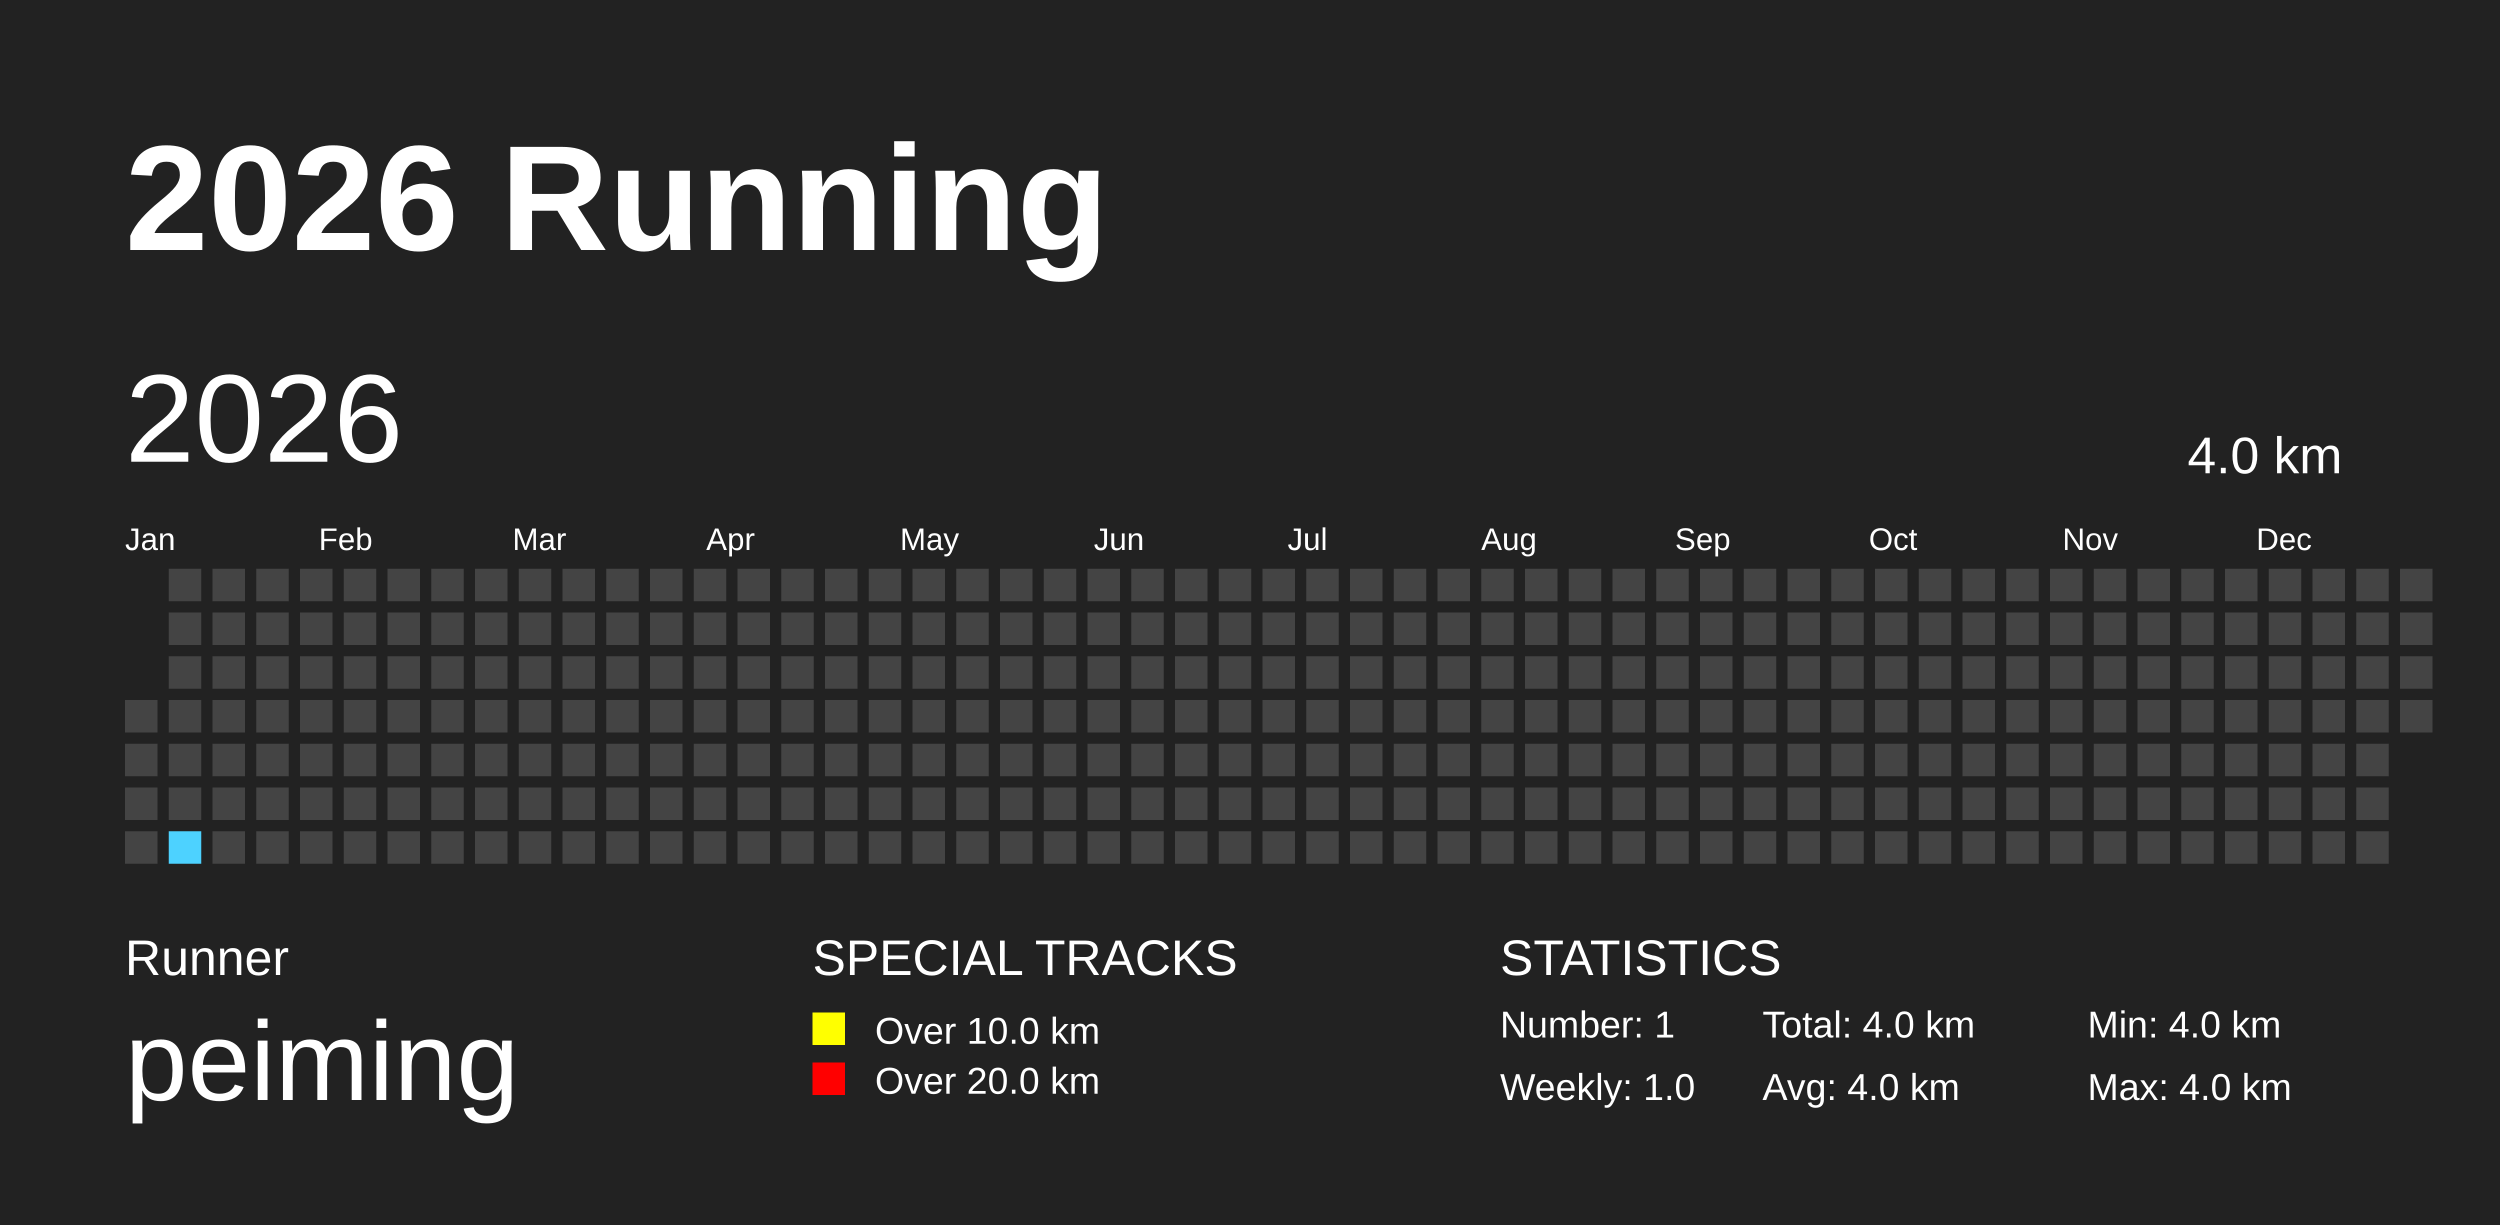
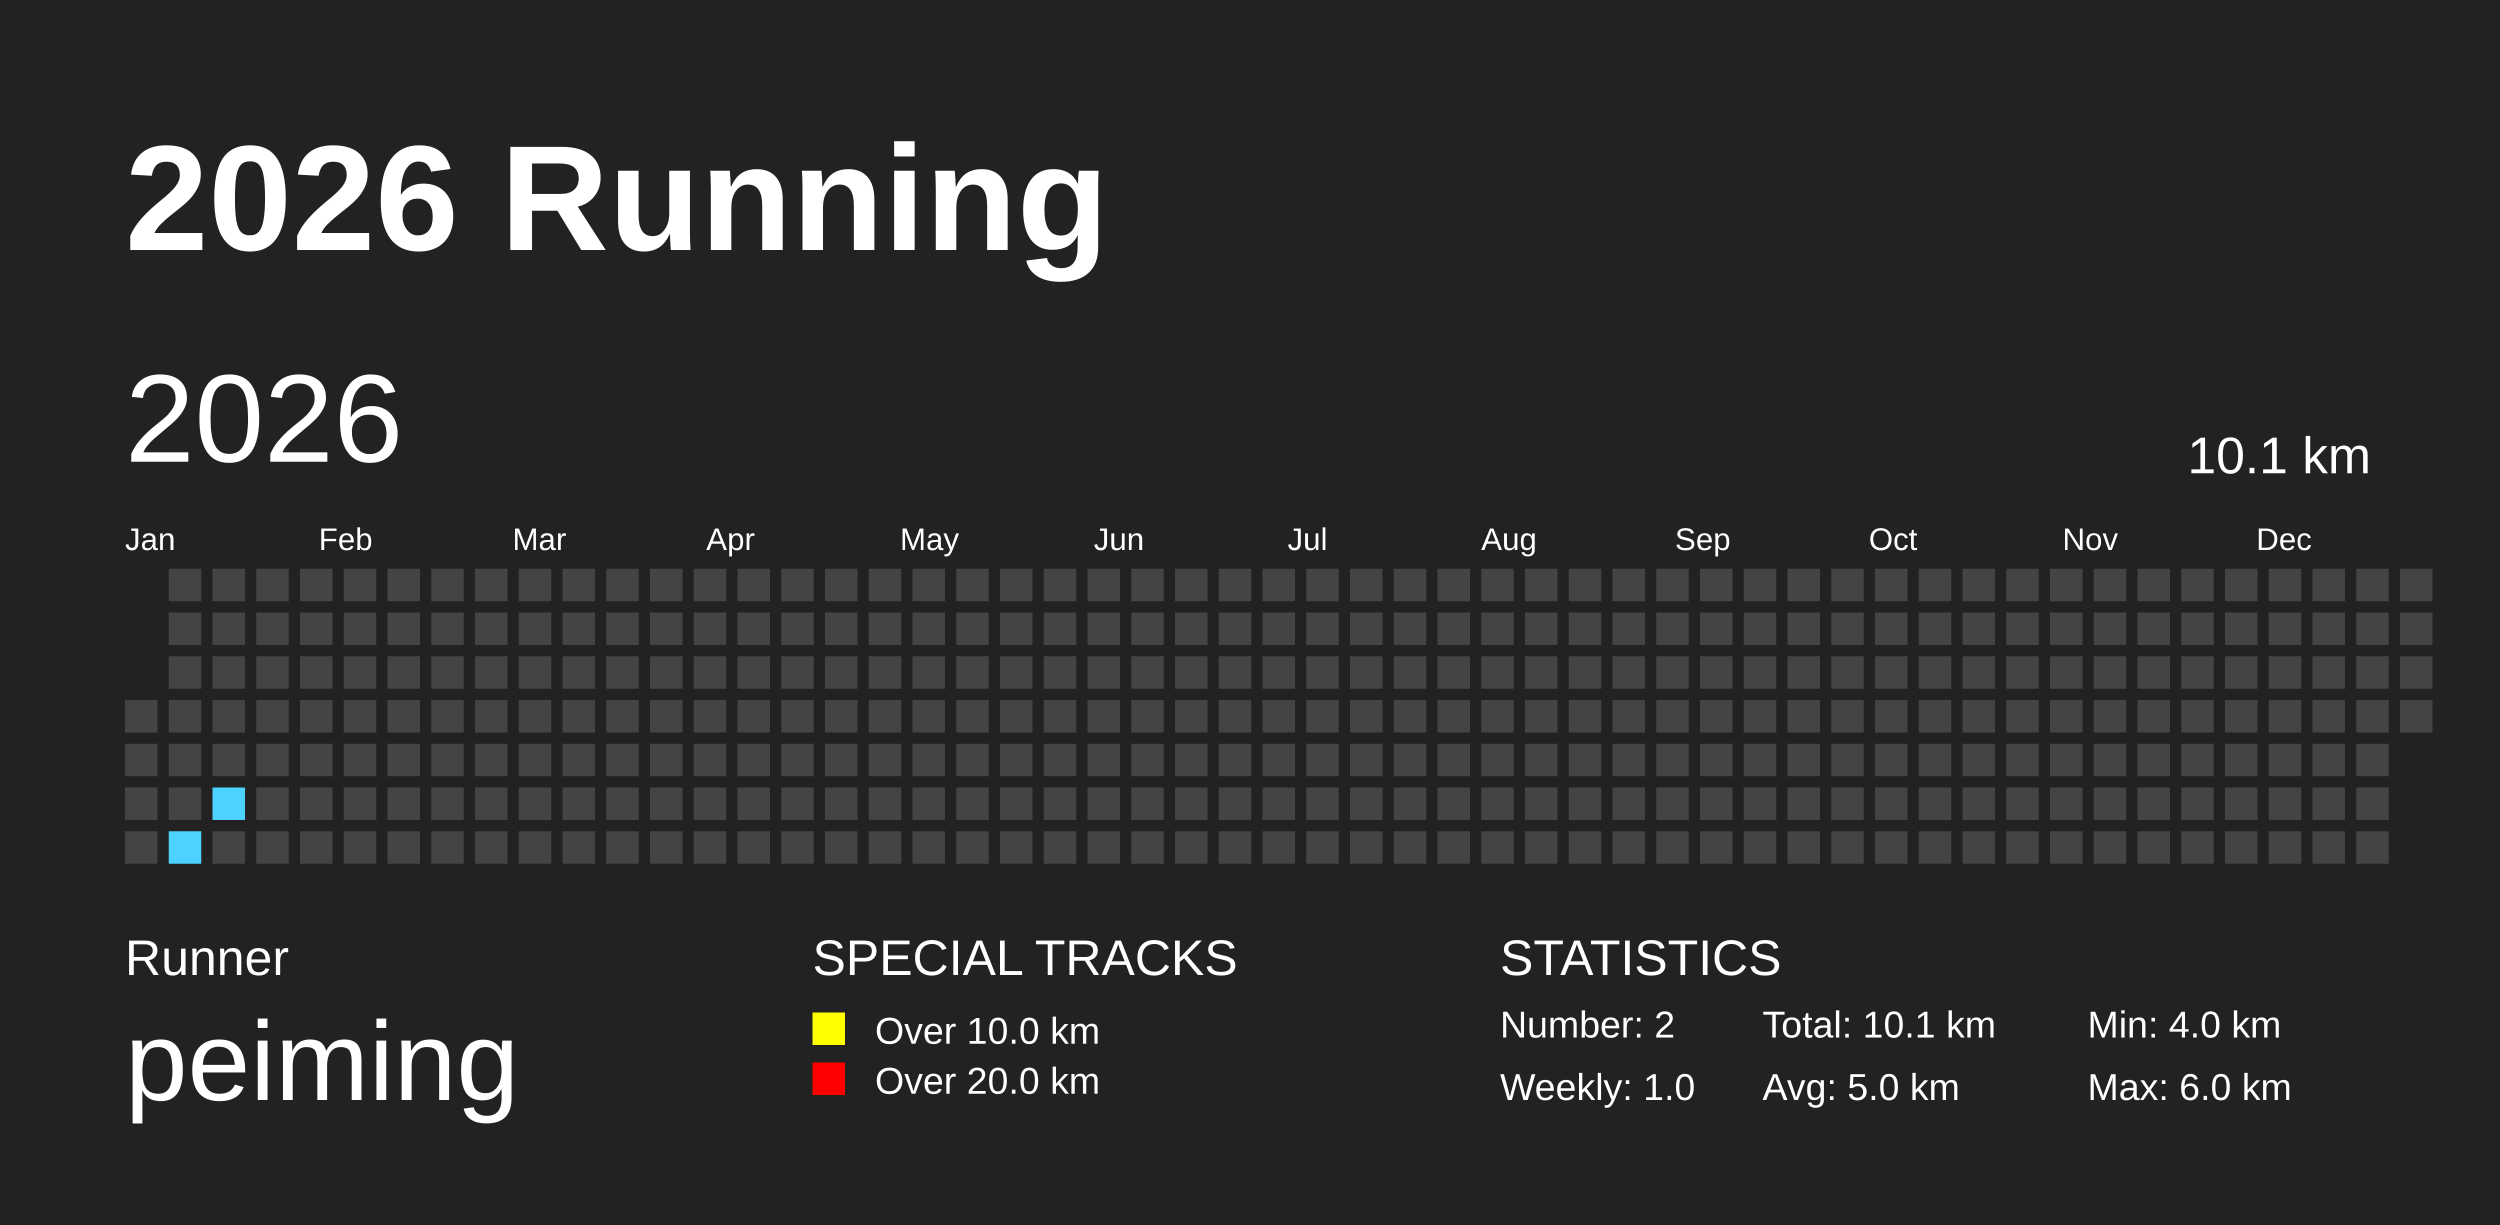
<svg xmlns="http://www.w3.org/2000/svg" baseProfile="full" height="98mm" version="1.1" viewBox="0,0,200,98" width="200mm">
  <defs />
  <rect fill="#222222" height="98" width="200" x="0" y="0" />
  <text fill="#FFFFFF" style="font-size:12px; font-family:Arial; font-weight:bold;" x="10" y="20">2026 Running</text>
  <text fill="#FFFFFF" style="font-size:4px; font-family:Arial" x="10" y="78">Runner</text>
  <text fill="#FFFFFF" style="font-size:9px; font-family:Arial" x="10" y="88">peiming</text>
  <text fill="#FFFFFF" style="font-size:4px; font-family:Arial" x="65" y="78">SPECIAL TRACKS</text>
  <rect fill="yellow" height="2.6" width="2.6" x="65" y="81" />
  <text fill="#FFFFFF" style="font-size:3px; font-family:Arial" x="70" y="83.5">Over 10.0 km</text>
  <rect fill="red" height="2.6" width="2.6" x="65" y="85" />
  <text fill="#FFFFFF" style="font-size:3px; font-family:Arial" x="70" y="87.5">Over 20.0 km</text>
  <text fill="#FFFFFF" style="font-size:4px; font-family:Arial" x="120" y="78">STATISTICS</text>
-   <text fill="#FFFFFF" style="font-size:3px; font-family:Arial" x="120" y="83">Number: 1</text>
+   <text fill="#FFFFFF" style="font-size:3px; font-family:Arial" x="120" y="83">Number: 2</text>
  <text fill="#FFFFFF" style="font-size:3px; font-family:Arial" x="120" y="88">Weekly: 1.0</text>
-   <text fill="#FFFFFF" style="font-size:3px; font-family:Arial" x="141" y="83">Total: 4.0 km</text>
-   <text fill="#FFFFFF" style="font-size:3px; font-family:Arial" x="141" y="88">Avg: 4.0 km</text>
+   <text fill="#FFFFFF" style="font-size:3px; font-family:Arial" x="141" y="83">Total: 10.1 km</text>
+   <text fill="#FFFFFF" style="font-size:3px; font-family:Arial" x="141" y="88">Avg: 5.0 km</text>
  <text fill="#FFFFFF" style="font-size:3px; font-family:Arial" x="167" y="83">Min: 4.0 km</text>
-   <text fill="#FFFFFF" style="font-size:3px; font-family:Arial" x="167" y="88">Max: 4.0 km</text>
+   <text fill="#FFFFFF" style="font-size:3px; font-family:Arial" x="167" y="88">Max: 6.0 km</text>
  <text dominant-baseline="hanging" fill="#FFFFFF" style="font-size:10.0px; font-family:Arial;" x="10" y="30">2026</text>
-   <text dominant-baseline="hanging" fill="#FFFFFF" style="font-size:4.125px; font-family:Arial;" x="175" y="35">4.0 km</text>
+   <text dominant-baseline="hanging" fill="#FFFFFF" style="font-size:4.125px; font-family:Arial;" x="175" y="35">10.1 km</text>
  <text fill="#FFFFFF" style="font-size:2.5px; font-family:Arial" x="10.0" y="44">Jan</text>
  <text fill="#FFFFFF" style="font-size:2.5px; font-family:Arial" x="25.5" y="44">Feb</text>
  <text fill="#FFFFFF" style="font-size:2.5px; font-family:Arial" x="41.0" y="44">Mar</text>
  <text fill="#FFFFFF" style="font-size:2.5px; font-family:Arial" x="56.5" y="44">Apr</text>
  <text fill="#FFFFFF" style="font-size:2.5px; font-family:Arial" x="72.0" y="44">May</text>
  <text fill="#FFFFFF" style="font-size:2.5px; font-family:Arial" x="87.5" y="44">Jun</text>
  <text fill="#FFFFFF" style="font-size:2.5px; font-family:Arial" x="103.0" y="44">Jul</text>
  <text fill="#FFFFFF" style="font-size:2.5px; font-family:Arial" x="118.5" y="44">Aug</text>
  <text fill="#FFFFFF" style="font-size:2.5px; font-family:Arial" x="134.0" y="44">Sep</text>
  <text fill="#FFFFFF" style="font-size:2.5px; font-family:Arial" x="149.5" y="44">Oct</text>
  <text fill="#FFFFFF" style="font-size:2.5px; font-family:Arial" x="165.0" y="44">Nov</text>
  <text fill="#FFFFFF" style="font-size:2.5px; font-family:Arial" x="180.5" y="44">Dec</text>
  <rect fill="#444444" height="2.6" width="2.6" x="10.0" y="56.0" />
  <rect fill="#444444" height="2.6" width="2.6" x="10.0" y="59.5" />
  <rect fill="#444444" height="2.6" width="2.6" x="10.0" y="63.0" />
  <rect fill="#444444" height="2.6" width="2.6" x="10.0" y="66.5" />
  <rect fill="#444444" height="2.6" width="2.6" x="13.5" y="45.5" />
  <rect fill="#444444" height="2.6" width="2.6" x="13.5" y="49.0" />
  <rect fill="#444444" height="2.6" width="2.6" x="13.5" y="52.5" />
  <rect fill="#444444" height="2.6" width="2.6" x="13.5" y="56.0" />
  <rect fill="#444444" height="2.6" width="2.6" x="13.5" y="59.5" />
  <rect fill="#444444" height="2.6" width="2.6" x="13.5" y="63.0" />
  <rect fill="#4DD2FF" height="2.6" width="2.6" x="13.5" y="66.5" />
  <rect fill="#444444" height="2.6" width="2.6" x="17.0" y="45.5" />
  <rect fill="#444444" height="2.6" width="2.6" x="17.0" y="49.0" />
  <rect fill="#444444" height="2.6" width="2.6" x="17.0" y="52.5" />
  <rect fill="#444444" height="2.6" width="2.6" x="17.0" y="56.0" />
  <rect fill="#444444" height="2.6" width="2.6" x="17.0" y="59.5" />
-   <rect fill="#444444" height="2.6" width="2.6" x="17.0" y="63.0" />
+   <rect fill="#4DD2FF" height="2.6" width="2.6" x="17.0" y="63.0" />
  <rect fill="#444444" height="2.6" width="2.6" x="17.0" y="66.5" />
  <rect fill="#444444" height="2.6" width="2.6" x="20.5" y="45.5" />
  <rect fill="#444444" height="2.6" width="2.6" x="20.5" y="49.0" />
  <rect fill="#444444" height="2.6" width="2.6" x="20.5" y="52.5" />
  <rect fill="#444444" height="2.6" width="2.6" x="20.5" y="56.0" />
  <rect fill="#444444" height="2.6" width="2.6" x="20.5" y="59.5" />
  <rect fill="#444444" height="2.6" width="2.6" x="20.5" y="63.0" />
  <rect fill="#444444" height="2.6" width="2.6" x="20.5" y="66.5" />
  <rect fill="#444444" height="2.6" width="2.6" x="24.0" y="45.5" />
  <rect fill="#444444" height="2.6" width="2.6" x="24.0" y="49.0" />
  <rect fill="#444444" height="2.6" width="2.6" x="24.0" y="52.5" />
  <rect fill="#444444" height="2.6" width="2.6" x="24.0" y="56.0" />
  <rect fill="#444444" height="2.6" width="2.6" x="24.0" y="59.5" />
  <rect fill="#444444" height="2.6" width="2.6" x="24.0" y="63.0" />
  <rect fill="#444444" height="2.6" width="2.6" x="24.0" y="66.5" />
  <rect fill="#444444" height="2.6" width="2.6" x="27.5" y="45.5" />
  <rect fill="#444444" height="2.6" width="2.6" x="27.5" y="49.0" />
  <rect fill="#444444" height="2.6" width="2.6" x="27.5" y="52.5" />
  <rect fill="#444444" height="2.6" width="2.6" x="27.5" y="56.0" />
  <rect fill="#444444" height="2.6" width="2.6" x="27.5" y="59.5" />
  <rect fill="#444444" height="2.6" width="2.6" x="27.5" y="63.0" />
  <rect fill="#444444" height="2.6" width="2.6" x="27.5" y="66.5" />
  <rect fill="#444444" height="2.6" width="2.6" x="31.0" y="45.5" />
  <rect fill="#444444" height="2.6" width="2.6" x="31.0" y="49.0" />
  <rect fill="#444444" height="2.6" width="2.6" x="31.0" y="52.5" />
  <rect fill="#444444" height="2.6" width="2.6" x="31.0" y="56.0" />
  <rect fill="#444444" height="2.6" width="2.6" x="31.0" y="59.5" />
  <rect fill="#444444" height="2.6" width="2.6" x="31.0" y="63.0" />
  <rect fill="#444444" height="2.6" width="2.6" x="31.0" y="66.5" />
  <rect fill="#444444" height="2.6" width="2.6" x="34.5" y="45.5" />
  <rect fill="#444444" height="2.6" width="2.6" x="34.5" y="49.0" />
  <rect fill="#444444" height="2.6" width="2.6" x="34.5" y="52.5" />
  <rect fill="#444444" height="2.6" width="2.6" x="34.5" y="56.0" />
  <rect fill="#444444" height="2.6" width="2.6" x="34.5" y="59.5" />
  <rect fill="#444444" height="2.6" width="2.6" x="34.5" y="63.0" />
  <rect fill="#444444" height="2.6" width="2.6" x="34.5" y="66.5" />
  <rect fill="#444444" height="2.6" width="2.6" x="38.0" y="45.5" />
  <rect fill="#444444" height="2.6" width="2.6" x="38.0" y="49.0" />
  <rect fill="#444444" height="2.6" width="2.6" x="38.0" y="52.5" />
  <rect fill="#444444" height="2.6" width="2.6" x="38.0" y="56.0" />
  <rect fill="#444444" height="2.6" width="2.6" x="38.0" y="59.5" />
  <rect fill="#444444" height="2.6" width="2.6" x="38.0" y="63.0" />
  <rect fill="#444444" height="2.6" width="2.6" x="38.0" y="66.5" />
  <rect fill="#444444" height="2.6" width="2.6" x="41.5" y="45.5" />
  <rect fill="#444444" height="2.6" width="2.6" x="41.5" y="49.0" />
  <rect fill="#444444" height="2.6" width="2.6" x="41.5" y="52.5" />
  <rect fill="#444444" height="2.6" width="2.6" x="41.5" y="56.0" />
  <rect fill="#444444" height="2.6" width="2.6" x="41.5" y="59.5" />
  <rect fill="#444444" height="2.6" width="2.6" x="41.5" y="63.0" />
  <rect fill="#444444" height="2.6" width="2.6" x="41.5" y="66.5" />
  <rect fill="#444444" height="2.6" width="2.6" x="45.0" y="45.5" />
  <rect fill="#444444" height="2.6" width="2.6" x="45.0" y="49.0" />
  <rect fill="#444444" height="2.6" width="2.6" x="45.0" y="52.5" />
  <rect fill="#444444" height="2.6" width="2.6" x="45.0" y="56.0" />
  <rect fill="#444444" height="2.6" width="2.6" x="45.0" y="59.5" />
  <rect fill="#444444" height="2.6" width="2.6" x="45.0" y="63.0" />
  <rect fill="#444444" height="2.6" width="2.6" x="45.0" y="66.5" />
  <rect fill="#444444" height="2.6" width="2.6" x="48.5" y="45.5" />
  <rect fill="#444444" height="2.6" width="2.6" x="48.5" y="49.0" />
  <rect fill="#444444" height="2.6" width="2.6" x="48.5" y="52.5" />
  <rect fill="#444444" height="2.6" width="2.6" x="48.5" y="56.0" />
  <rect fill="#444444" height="2.6" width="2.6" x="48.5" y="59.5" />
  <rect fill="#444444" height="2.6" width="2.6" x="48.5" y="63.0" />
  <rect fill="#444444" height="2.6" width="2.6" x="48.5" y="66.5" />
  <rect fill="#444444" height="2.6" width="2.6" x="52.0" y="45.5" />
  <rect fill="#444444" height="2.6" width="2.6" x="52.0" y="49.0" />
  <rect fill="#444444" height="2.6" width="2.6" x="52.0" y="52.5" />
  <rect fill="#444444" height="2.6" width="2.6" x="52.0" y="56.0" />
  <rect fill="#444444" height="2.6" width="2.6" x="52.0" y="59.5" />
  <rect fill="#444444" height="2.6" width="2.6" x="52.0" y="63.0" />
  <rect fill="#444444" height="2.6" width="2.6" x="52.0" y="66.5" />
  <rect fill="#444444" height="2.6" width="2.6" x="55.5" y="45.5" />
  <rect fill="#444444" height="2.6" width="2.6" x="55.5" y="49.0" />
  <rect fill="#444444" height="2.6" width="2.6" x="55.5" y="52.5" />
  <rect fill="#444444" height="2.6" width="2.6" x="55.5" y="56.0" />
  <rect fill="#444444" height="2.6" width="2.6" x="55.5" y="59.5" />
  <rect fill="#444444" height="2.6" width="2.6" x="55.5" y="63.0" />
  <rect fill="#444444" height="2.6" width="2.6" x="55.5" y="66.5" />
  <rect fill="#444444" height="2.6" width="2.6" x="59.0" y="45.5" />
  <rect fill="#444444" height="2.6" width="2.6" x="59.0" y="49.0" />
  <rect fill="#444444" height="2.6" width="2.6" x="59.0" y="52.5" />
  <rect fill="#444444" height="2.6" width="2.6" x="59.0" y="56.0" />
  <rect fill="#444444" height="2.6" width="2.6" x="59.0" y="59.5" />
  <rect fill="#444444" height="2.6" width="2.6" x="59.0" y="63.0" />
  <rect fill="#444444" height="2.6" width="2.6" x="59.0" y="66.5" />
  <rect fill="#444444" height="2.6" width="2.6" x="62.5" y="45.5" />
  <rect fill="#444444" height="2.6" width="2.6" x="62.5" y="49.0" />
  <rect fill="#444444" height="2.6" width="2.6" x="62.5" y="52.5" />
  <rect fill="#444444" height="2.6" width="2.6" x="62.5" y="56.0" />
  <rect fill="#444444" height="2.6" width="2.6" x="62.5" y="59.5" />
  <rect fill="#444444" height="2.6" width="2.6" x="62.5" y="63.0" />
  <rect fill="#444444" height="2.6" width="2.6" x="62.5" y="66.5" />
  <rect fill="#444444" height="2.6" width="2.6" x="66.0" y="45.5" />
  <rect fill="#444444" height="2.6" width="2.6" x="66.0" y="49.0" />
  <rect fill="#444444" height="2.6" width="2.6" x="66.0" y="52.5" />
  <rect fill="#444444" height="2.6" width="2.6" x="66.0" y="56.0" />
  <rect fill="#444444" height="2.6" width="2.6" x="66.0" y="59.5" />
  <rect fill="#444444" height="2.6" width="2.6" x="66.0" y="63.0" />
  <rect fill="#444444" height="2.6" width="2.6" x="66.0" y="66.5" />
  <rect fill="#444444" height="2.6" width="2.6" x="69.5" y="45.5" />
  <rect fill="#444444" height="2.6" width="2.6" x="69.5" y="49.0" />
  <rect fill="#444444" height="2.6" width="2.6" x="69.5" y="52.5" />
  <rect fill="#444444" height="2.6" width="2.6" x="69.5" y="56.0" />
  <rect fill="#444444" height="2.6" width="2.6" x="69.5" y="59.5" />
  <rect fill="#444444" height="2.6" width="2.6" x="69.5" y="63.0" />
  <rect fill="#444444" height="2.6" width="2.6" x="69.5" y="66.5" />
  <rect fill="#444444" height="2.6" width="2.6" x="73.0" y="45.5" />
  <rect fill="#444444" height="2.6" width="2.6" x="73.0" y="49.0" />
  <rect fill="#444444" height="2.6" width="2.6" x="73.0" y="52.5" />
  <rect fill="#444444" height="2.6" width="2.6" x="73.0" y="56.0" />
  <rect fill="#444444" height="2.6" width="2.6" x="73.0" y="59.5" />
  <rect fill="#444444" height="2.6" width="2.6" x="73.0" y="63.0" />
  <rect fill="#444444" height="2.6" width="2.6" x="73.0" y="66.5" />
  <rect fill="#444444" height="2.6" width="2.6" x="76.5" y="45.5" />
  <rect fill="#444444" height="2.6" width="2.6" x="76.5" y="49.0" />
  <rect fill="#444444" height="2.6" width="2.6" x="76.5" y="52.5" />
  <rect fill="#444444" height="2.6" width="2.6" x="76.5" y="56.0" />
  <rect fill="#444444" height="2.6" width="2.6" x="76.5" y="59.5" />
  <rect fill="#444444" height="2.6" width="2.6" x="76.5" y="63.0" />
  <rect fill="#444444" height="2.6" width="2.6" x="76.5" y="66.5" />
  <rect fill="#444444" height="2.6" width="2.6" x="80.0" y="45.5" />
  <rect fill="#444444" height="2.6" width="2.6" x="80.0" y="49.0" />
  <rect fill="#444444" height="2.6" width="2.6" x="80.0" y="52.5" />
  <rect fill="#444444" height="2.6" width="2.6" x="80.0" y="56.0" />
  <rect fill="#444444" height="2.6" width="2.6" x="80.0" y="59.5" />
  <rect fill="#444444" height="2.6" width="2.6" x="80.0" y="63.0" />
  <rect fill="#444444" height="2.6" width="2.6" x="80.0" y="66.5" />
  <rect fill="#444444" height="2.6" width="2.6" x="83.5" y="45.5" />
  <rect fill="#444444" height="2.6" width="2.6" x="83.5" y="49.0" />
  <rect fill="#444444" height="2.6" width="2.6" x="83.5" y="52.5" />
  <rect fill="#444444" height="2.6" width="2.6" x="83.5" y="56.0" />
  <rect fill="#444444" height="2.6" width="2.6" x="83.5" y="59.5" />
  <rect fill="#444444" height="2.6" width="2.6" x="83.5" y="63.0" />
  <rect fill="#444444" height="2.6" width="2.6" x="83.5" y="66.5" />
  <rect fill="#444444" height="2.6" width="2.6" x="87.0" y="45.5" />
  <rect fill="#444444" height="2.6" width="2.6" x="87.0" y="49.0" />
  <rect fill="#444444" height="2.6" width="2.6" x="87.0" y="52.5" />
  <rect fill="#444444" height="2.6" width="2.6" x="87.0" y="56.0" />
  <rect fill="#444444" height="2.6" width="2.6" x="87.0" y="59.5" />
  <rect fill="#444444" height="2.6" width="2.6" x="87.0" y="63.0" />
  <rect fill="#444444" height="2.6" width="2.6" x="87.0" y="66.5" />
  <rect fill="#444444" height="2.6" width="2.6" x="90.5" y="45.5" />
  <rect fill="#444444" height="2.6" width="2.6" x="90.5" y="49.0" />
  <rect fill="#444444" height="2.6" width="2.6" x="90.5" y="52.5" />
  <rect fill="#444444" height="2.6" width="2.6" x="90.5" y="56.0" />
  <rect fill="#444444" height="2.6" width="2.6" x="90.5" y="59.5" />
  <rect fill="#444444" height="2.6" width="2.6" x="90.5" y="63.0" />
  <rect fill="#444444" height="2.6" width="2.6" x="90.5" y="66.5" />
  <rect fill="#444444" height="2.6" width="2.6" x="94.0" y="45.5" />
  <rect fill="#444444" height="2.6" width="2.6" x="94.0" y="49.0" />
  <rect fill="#444444" height="2.6" width="2.6" x="94.0" y="52.5" />
  <rect fill="#444444" height="2.6" width="2.6" x="94.0" y="56.0" />
  <rect fill="#444444" height="2.6" width="2.6" x="94.0" y="59.5" />
  <rect fill="#444444" height="2.6" width="2.6" x="94.0" y="63.0" />
  <rect fill="#444444" height="2.6" width="2.6" x="94.0" y="66.5" />
  <rect fill="#444444" height="2.6" width="2.6" x="97.5" y="45.5" />
  <rect fill="#444444" height="2.6" width="2.6" x="97.5" y="49.0" />
  <rect fill="#444444" height="2.6" width="2.6" x="97.5" y="52.5" />
  <rect fill="#444444" height="2.6" width="2.6" x="97.5" y="56.0" />
  <rect fill="#444444" height="2.6" width="2.6" x="97.5" y="59.5" />
  <rect fill="#444444" height="2.6" width="2.6" x="97.5" y="63.0" />
  <rect fill="#444444" height="2.6" width="2.6" x="97.5" y="66.5" />
  <rect fill="#444444" height="2.6" width="2.6" x="101.0" y="45.5" />
  <rect fill="#444444" height="2.6" width="2.6" x="101.0" y="49.0" />
  <rect fill="#444444" height="2.6" width="2.6" x="101.0" y="52.5" />
  <rect fill="#444444" height="2.6" width="2.6" x="101.0" y="56.0" />
  <rect fill="#444444" height="2.6" width="2.6" x="101.0" y="59.5" />
  <rect fill="#444444" height="2.6" width="2.6" x="101.0" y="63.0" />
  <rect fill="#444444" height="2.6" width="2.6" x="101.0" y="66.5" />
  <rect fill="#444444" height="2.6" width="2.6" x="104.5" y="45.5" />
  <rect fill="#444444" height="2.6" width="2.6" x="104.5" y="49.0" />
  <rect fill="#444444" height="2.6" width="2.6" x="104.5" y="52.5" />
  <rect fill="#444444" height="2.6" width="2.6" x="104.5" y="56.0" />
  <rect fill="#444444" height="2.6" width="2.6" x="104.5" y="59.5" />
  <rect fill="#444444" height="2.6" width="2.6" x="104.5" y="63.0" />
  <rect fill="#444444" height="2.6" width="2.6" x="104.5" y="66.5" />
  <rect fill="#444444" height="2.6" width="2.6" x="108.0" y="45.5" />
  <rect fill="#444444" height="2.6" width="2.6" x="108.0" y="49.0" />
  <rect fill="#444444" height="2.6" width="2.6" x="108.0" y="52.5" />
  <rect fill="#444444" height="2.6" width="2.6" x="108.0" y="56.0" />
  <rect fill="#444444" height="2.6" width="2.6" x="108.0" y="59.5" />
  <rect fill="#444444" height="2.6" width="2.6" x="108.0" y="63.0" />
  <rect fill="#444444" height="2.6" width="2.6" x="108.0" y="66.5" />
  <rect fill="#444444" height="2.6" width="2.6" x="111.5" y="45.5" />
  <rect fill="#444444" height="2.6" width="2.6" x="111.5" y="49.0" />
  <rect fill="#444444" height="2.6" width="2.6" x="111.5" y="52.5" />
  <rect fill="#444444" height="2.6" width="2.6" x="111.5" y="56.0" />
  <rect fill="#444444" height="2.6" width="2.6" x="111.5" y="59.5" />
  <rect fill="#444444" height="2.6" width="2.6" x="111.5" y="63.0" />
  <rect fill="#444444" height="2.6" width="2.6" x="111.5" y="66.5" />
  <rect fill="#444444" height="2.6" width="2.6" x="115.0" y="45.5" />
  <rect fill="#444444" height="2.6" width="2.6" x="115.0" y="49.0" />
  <rect fill="#444444" height="2.6" width="2.6" x="115.0" y="52.5" />
  <rect fill="#444444" height="2.6" width="2.6" x="115.0" y="56.0" />
  <rect fill="#444444" height="2.6" width="2.6" x="115.0" y="59.5" />
  <rect fill="#444444" height="2.6" width="2.6" x="115.0" y="63.0" />
  <rect fill="#444444" height="2.6" width="2.6" x="115.0" y="66.5" />
  <rect fill="#444444" height="2.6" width="2.6" x="118.5" y="45.5" />
  <rect fill="#444444" height="2.6" width="2.6" x="118.5" y="49.0" />
  <rect fill="#444444" height="2.6" width="2.6" x="118.5" y="52.5" />
  <rect fill="#444444" height="2.6" width="2.6" x="118.5" y="56.0" />
  <rect fill="#444444" height="2.6" width="2.6" x="118.5" y="59.5" />
  <rect fill="#444444" height="2.6" width="2.6" x="118.5" y="63.0" />
  <rect fill="#444444" height="2.6" width="2.6" x="118.5" y="66.5" />
  <rect fill="#444444" height="2.6" width="2.6" x="122.0" y="45.5" />
  <rect fill="#444444" height="2.6" width="2.6" x="122.0" y="49.0" />
  <rect fill="#444444" height="2.6" width="2.6" x="122.0" y="52.5" />
  <rect fill="#444444" height="2.6" width="2.6" x="122.0" y="56.0" />
  <rect fill="#444444" height="2.6" width="2.6" x="122.0" y="59.5" />
  <rect fill="#444444" height="2.6" width="2.6" x="122.0" y="63.0" />
  <rect fill="#444444" height="2.6" width="2.6" x="122.0" y="66.5" />
  <rect fill="#444444" height="2.6" width="2.6" x="125.5" y="45.5" />
  <rect fill="#444444" height="2.6" width="2.6" x="125.5" y="49.0" />
  <rect fill="#444444" height="2.6" width="2.6" x="125.5" y="52.5" />
  <rect fill="#444444" height="2.6" width="2.6" x="125.5" y="56.0" />
  <rect fill="#444444" height="2.6" width="2.6" x="125.5" y="59.5" />
  <rect fill="#444444" height="2.6" width="2.6" x="125.5" y="63.0" />
  <rect fill="#444444" height="2.6" width="2.6" x="125.5" y="66.5" />
  <rect fill="#444444" height="2.6" width="2.6" x="129.0" y="45.5" />
  <rect fill="#444444" height="2.6" width="2.6" x="129.0" y="49.0" />
  <rect fill="#444444" height="2.6" width="2.6" x="129.0" y="52.5" />
  <rect fill="#444444" height="2.6" width="2.6" x="129.0" y="56.0" />
  <rect fill="#444444" height="2.6" width="2.6" x="129.0" y="59.5" />
  <rect fill="#444444" height="2.6" width="2.6" x="129.0" y="63.0" />
  <rect fill="#444444" height="2.6" width="2.6" x="129.0" y="66.5" />
  <rect fill="#444444" height="2.6" width="2.6" x="132.5" y="45.5" />
  <rect fill="#444444" height="2.6" width="2.6" x="132.5" y="49.0" />
  <rect fill="#444444" height="2.6" width="2.6" x="132.5" y="52.5" />
  <rect fill="#444444" height="2.6" width="2.6" x="132.5" y="56.0" />
  <rect fill="#444444" height="2.6" width="2.6" x="132.5" y="59.5" />
  <rect fill="#444444" height="2.6" width="2.6" x="132.5" y="63.0" />
  <rect fill="#444444" height="2.6" width="2.6" x="132.5" y="66.5" />
  <rect fill="#444444" height="2.6" width="2.6" x="136.0" y="45.5" />
  <rect fill="#444444" height="2.6" width="2.6" x="136.0" y="49.0" />
  <rect fill="#444444" height="2.6" width="2.6" x="136.0" y="52.5" />
  <rect fill="#444444" height="2.6" width="2.6" x="136.0" y="56.0" />
  <rect fill="#444444" height="2.6" width="2.6" x="136.0" y="59.5" />
  <rect fill="#444444" height="2.6" width="2.6" x="136.0" y="63.0" />
  <rect fill="#444444" height="2.6" width="2.6" x="136.0" y="66.5" />
  <rect fill="#444444" height="2.6" width="2.6" x="139.5" y="45.5" />
  <rect fill="#444444" height="2.6" width="2.6" x="139.5" y="49.0" />
  <rect fill="#444444" height="2.6" width="2.6" x="139.5" y="52.5" />
  <rect fill="#444444" height="2.6" width="2.6" x="139.5" y="56.0" />
  <rect fill="#444444" height="2.6" width="2.6" x="139.5" y="59.5" />
  <rect fill="#444444" height="2.6" width="2.6" x="139.5" y="63.0" />
  <rect fill="#444444" height="2.6" width="2.6" x="139.5" y="66.5" />
  <rect fill="#444444" height="2.6" width="2.6" x="143.0" y="45.5" />
  <rect fill="#444444" height="2.6" width="2.6" x="143.0" y="49.0" />
  <rect fill="#444444" height="2.6" width="2.6" x="143.0" y="52.5" />
  <rect fill="#444444" height="2.6" width="2.6" x="143.0" y="56.0" />
  <rect fill="#444444" height="2.6" width="2.6" x="143.0" y="59.5" />
  <rect fill="#444444" height="2.6" width="2.6" x="143.0" y="63.0" />
  <rect fill="#444444" height="2.6" width="2.6" x="143.0" y="66.5" />
  <rect fill="#444444" height="2.6" width="2.6" x="146.5" y="45.5" />
  <rect fill="#444444" height="2.6" width="2.6" x="146.5" y="49.0" />
  <rect fill="#444444" height="2.6" width="2.6" x="146.5" y="52.5" />
  <rect fill="#444444" height="2.6" width="2.6" x="146.5" y="56.0" />
  <rect fill="#444444" height="2.6" width="2.6" x="146.5" y="59.5" />
  <rect fill="#444444" height="2.6" width="2.6" x="146.5" y="63.0" />
  <rect fill="#444444" height="2.6" width="2.6" x="146.5" y="66.5" />
  <rect fill="#444444" height="2.6" width="2.6" x="150.0" y="45.5" />
  <rect fill="#444444" height="2.6" width="2.6" x="150.0" y="49.0" />
  <rect fill="#444444" height="2.6" width="2.6" x="150.0" y="52.5" />
  <rect fill="#444444" height="2.6" width="2.6" x="150.0" y="56.0" />
  <rect fill="#444444" height="2.6" width="2.6" x="150.0" y="59.5" />
  <rect fill="#444444" height="2.6" width="2.6" x="150.0" y="63.0" />
  <rect fill="#444444" height="2.6" width="2.6" x="150.0" y="66.5" />
  <rect fill="#444444" height="2.6" width="2.6" x="153.5" y="45.5" />
  <rect fill="#444444" height="2.6" width="2.6" x="153.5" y="49.0" />
  <rect fill="#444444" height="2.6" width="2.6" x="153.5" y="52.5" />
  <rect fill="#444444" height="2.6" width="2.6" x="153.5" y="56.0" />
  <rect fill="#444444" height="2.6" width="2.6" x="153.5" y="59.5" />
  <rect fill="#444444" height="2.6" width="2.6" x="153.5" y="63.0" />
  <rect fill="#444444" height="2.6" width="2.6" x="153.5" y="66.5" />
  <rect fill="#444444" height="2.6" width="2.6" x="157.0" y="45.5" />
  <rect fill="#444444" height="2.6" width="2.6" x="157.0" y="49.0" />
  <rect fill="#444444" height="2.6" width="2.6" x="157.0" y="52.5" />
  <rect fill="#444444" height="2.6" width="2.6" x="157.0" y="56.0" />
  <rect fill="#444444" height="2.6" width="2.6" x="157.0" y="59.5" />
  <rect fill="#444444" height="2.6" width="2.6" x="157.0" y="63.0" />
  <rect fill="#444444" height="2.6" width="2.6" x="157.0" y="66.5" />
  <rect fill="#444444" height="2.6" width="2.6" x="160.5" y="45.5" />
  <rect fill="#444444" height="2.6" width="2.6" x="160.5" y="49.0" />
  <rect fill="#444444" height="2.6" width="2.6" x="160.5" y="52.5" />
  <rect fill="#444444" height="2.6" width="2.6" x="160.5" y="56.0" />
  <rect fill="#444444" height="2.6" width="2.6" x="160.5" y="59.5" />
  <rect fill="#444444" height="2.6" width="2.6" x="160.5" y="63.0" />
  <rect fill="#444444" height="2.6" width="2.6" x="160.5" y="66.5" />
  <rect fill="#444444" height="2.6" width="2.6" x="164.0" y="45.5" />
  <rect fill="#444444" height="2.6" width="2.6" x="164.0" y="49.0" />
  <rect fill="#444444" height="2.6" width="2.6" x="164.0" y="52.5" />
  <rect fill="#444444" height="2.6" width="2.6" x="164.0" y="56.0" />
  <rect fill="#444444" height="2.6" width="2.6" x="164.0" y="59.5" />
  <rect fill="#444444" height="2.6" width="2.6" x="164.0" y="63.0" />
  <rect fill="#444444" height="2.6" width="2.6" x="164.0" y="66.5" />
  <rect fill="#444444" height="2.6" width="2.6" x="167.5" y="45.5" />
  <rect fill="#444444" height="2.6" width="2.6" x="167.5" y="49.0" />
  <rect fill="#444444" height="2.6" width="2.6" x="167.5" y="52.5" />
  <rect fill="#444444" height="2.6" width="2.6" x="167.5" y="56.0" />
  <rect fill="#444444" height="2.6" width="2.6" x="167.5" y="59.5" />
  <rect fill="#444444" height="2.6" width="2.6" x="167.5" y="63.0" />
  <rect fill="#444444" height="2.6" width="2.6" x="167.5" y="66.5" />
  <rect fill="#444444" height="2.6" width="2.6" x="171.0" y="45.5" />
  <rect fill="#444444" height="2.6" width="2.6" x="171.0" y="49.0" />
  <rect fill="#444444" height="2.6" width="2.6" x="171.0" y="52.5" />
  <rect fill="#444444" height="2.6" width="2.6" x="171.0" y="56.0" />
  <rect fill="#444444" height="2.6" width="2.6" x="171.0" y="59.5" />
  <rect fill="#444444" height="2.6" width="2.6" x="171.0" y="63.0" />
  <rect fill="#444444" height="2.6" width="2.6" x="171.0" y="66.5" />
  <rect fill="#444444" height="2.6" width="2.6" x="174.5" y="45.5" />
  <rect fill="#444444" height="2.6" width="2.6" x="174.5" y="49.0" />
  <rect fill="#444444" height="2.6" width="2.6" x="174.5" y="52.5" />
  <rect fill="#444444" height="2.6" width="2.6" x="174.5" y="56.0" />
  <rect fill="#444444" height="2.6" width="2.6" x="174.5" y="59.5" />
  <rect fill="#444444" height="2.6" width="2.6" x="174.5" y="63.0" />
  <rect fill="#444444" height="2.6" width="2.6" x="174.5" y="66.5" />
  <rect fill="#444444" height="2.6" width="2.6" x="178.0" y="45.5" />
  <rect fill="#444444" height="2.6" width="2.6" x="178.0" y="49.0" />
  <rect fill="#444444" height="2.6" width="2.6" x="178.0" y="52.5" />
  <rect fill="#444444" height="2.6" width="2.6" x="178.0" y="56.0" />
  <rect fill="#444444" height="2.6" width="2.6" x="178.0" y="59.5" />
  <rect fill="#444444" height="2.6" width="2.6" x="178.0" y="63.0" />
  <rect fill="#444444" height="2.6" width="2.6" x="178.0" y="66.5" />
  <rect fill="#444444" height="2.6" width="2.6" x="181.5" y="45.5" />
  <rect fill="#444444" height="2.6" width="2.6" x="181.5" y="49.0" />
  <rect fill="#444444" height="2.6" width="2.6" x="181.5" y="52.5" />
  <rect fill="#444444" height="2.6" width="2.6" x="181.5" y="56.0" />
  <rect fill="#444444" height="2.6" width="2.6" x="181.5" y="59.5" />
  <rect fill="#444444" height="2.6" width="2.6" x="181.5" y="63.0" />
  <rect fill="#444444" height="2.6" width="2.6" x="181.5" y="66.5" />
  <rect fill="#444444" height="2.6" width="2.6" x="185.0" y="45.5" />
  <rect fill="#444444" height="2.6" width="2.6" x="185.0" y="49.0" />
  <rect fill="#444444" height="2.6" width="2.6" x="185.0" y="52.5" />
  <rect fill="#444444" height="2.6" width="2.6" x="185.0" y="56.0" />
  <rect fill="#444444" height="2.6" width="2.6" x="185.0" y="59.5" />
  <rect fill="#444444" height="2.6" width="2.6" x="185.0" y="63.0" />
  <rect fill="#444444" height="2.6" width="2.6" x="185.0" y="66.5" />
  <rect fill="#444444" height="2.6" width="2.6" x="188.5" y="45.5" />
  <rect fill="#444444" height="2.6" width="2.6" x="188.5" y="49.0" />
  <rect fill="#444444" height="2.6" width="2.6" x="188.5" y="52.5" />
  <rect fill="#444444" height="2.6" width="2.6" x="188.5" y="56.0" />
  <rect fill="#444444" height="2.6" width="2.6" x="188.5" y="59.5" />
  <rect fill="#444444" height="2.6" width="2.6" x="188.5" y="63.0" />
  <rect fill="#444444" height="2.6" width="2.6" x="188.5" y="66.5" />
  <rect fill="#444444" height="2.6" width="2.6" x="192.0" y="45.5" />
  <rect fill="#444444" height="2.6" width="2.6" x="192.0" y="49.0" />
  <rect fill="#444444" height="2.6" width="2.6" x="192.0" y="52.5" />
  <rect fill="#444444" height="2.6" width="2.6" x="192.0" y="56.0" />
</svg>
